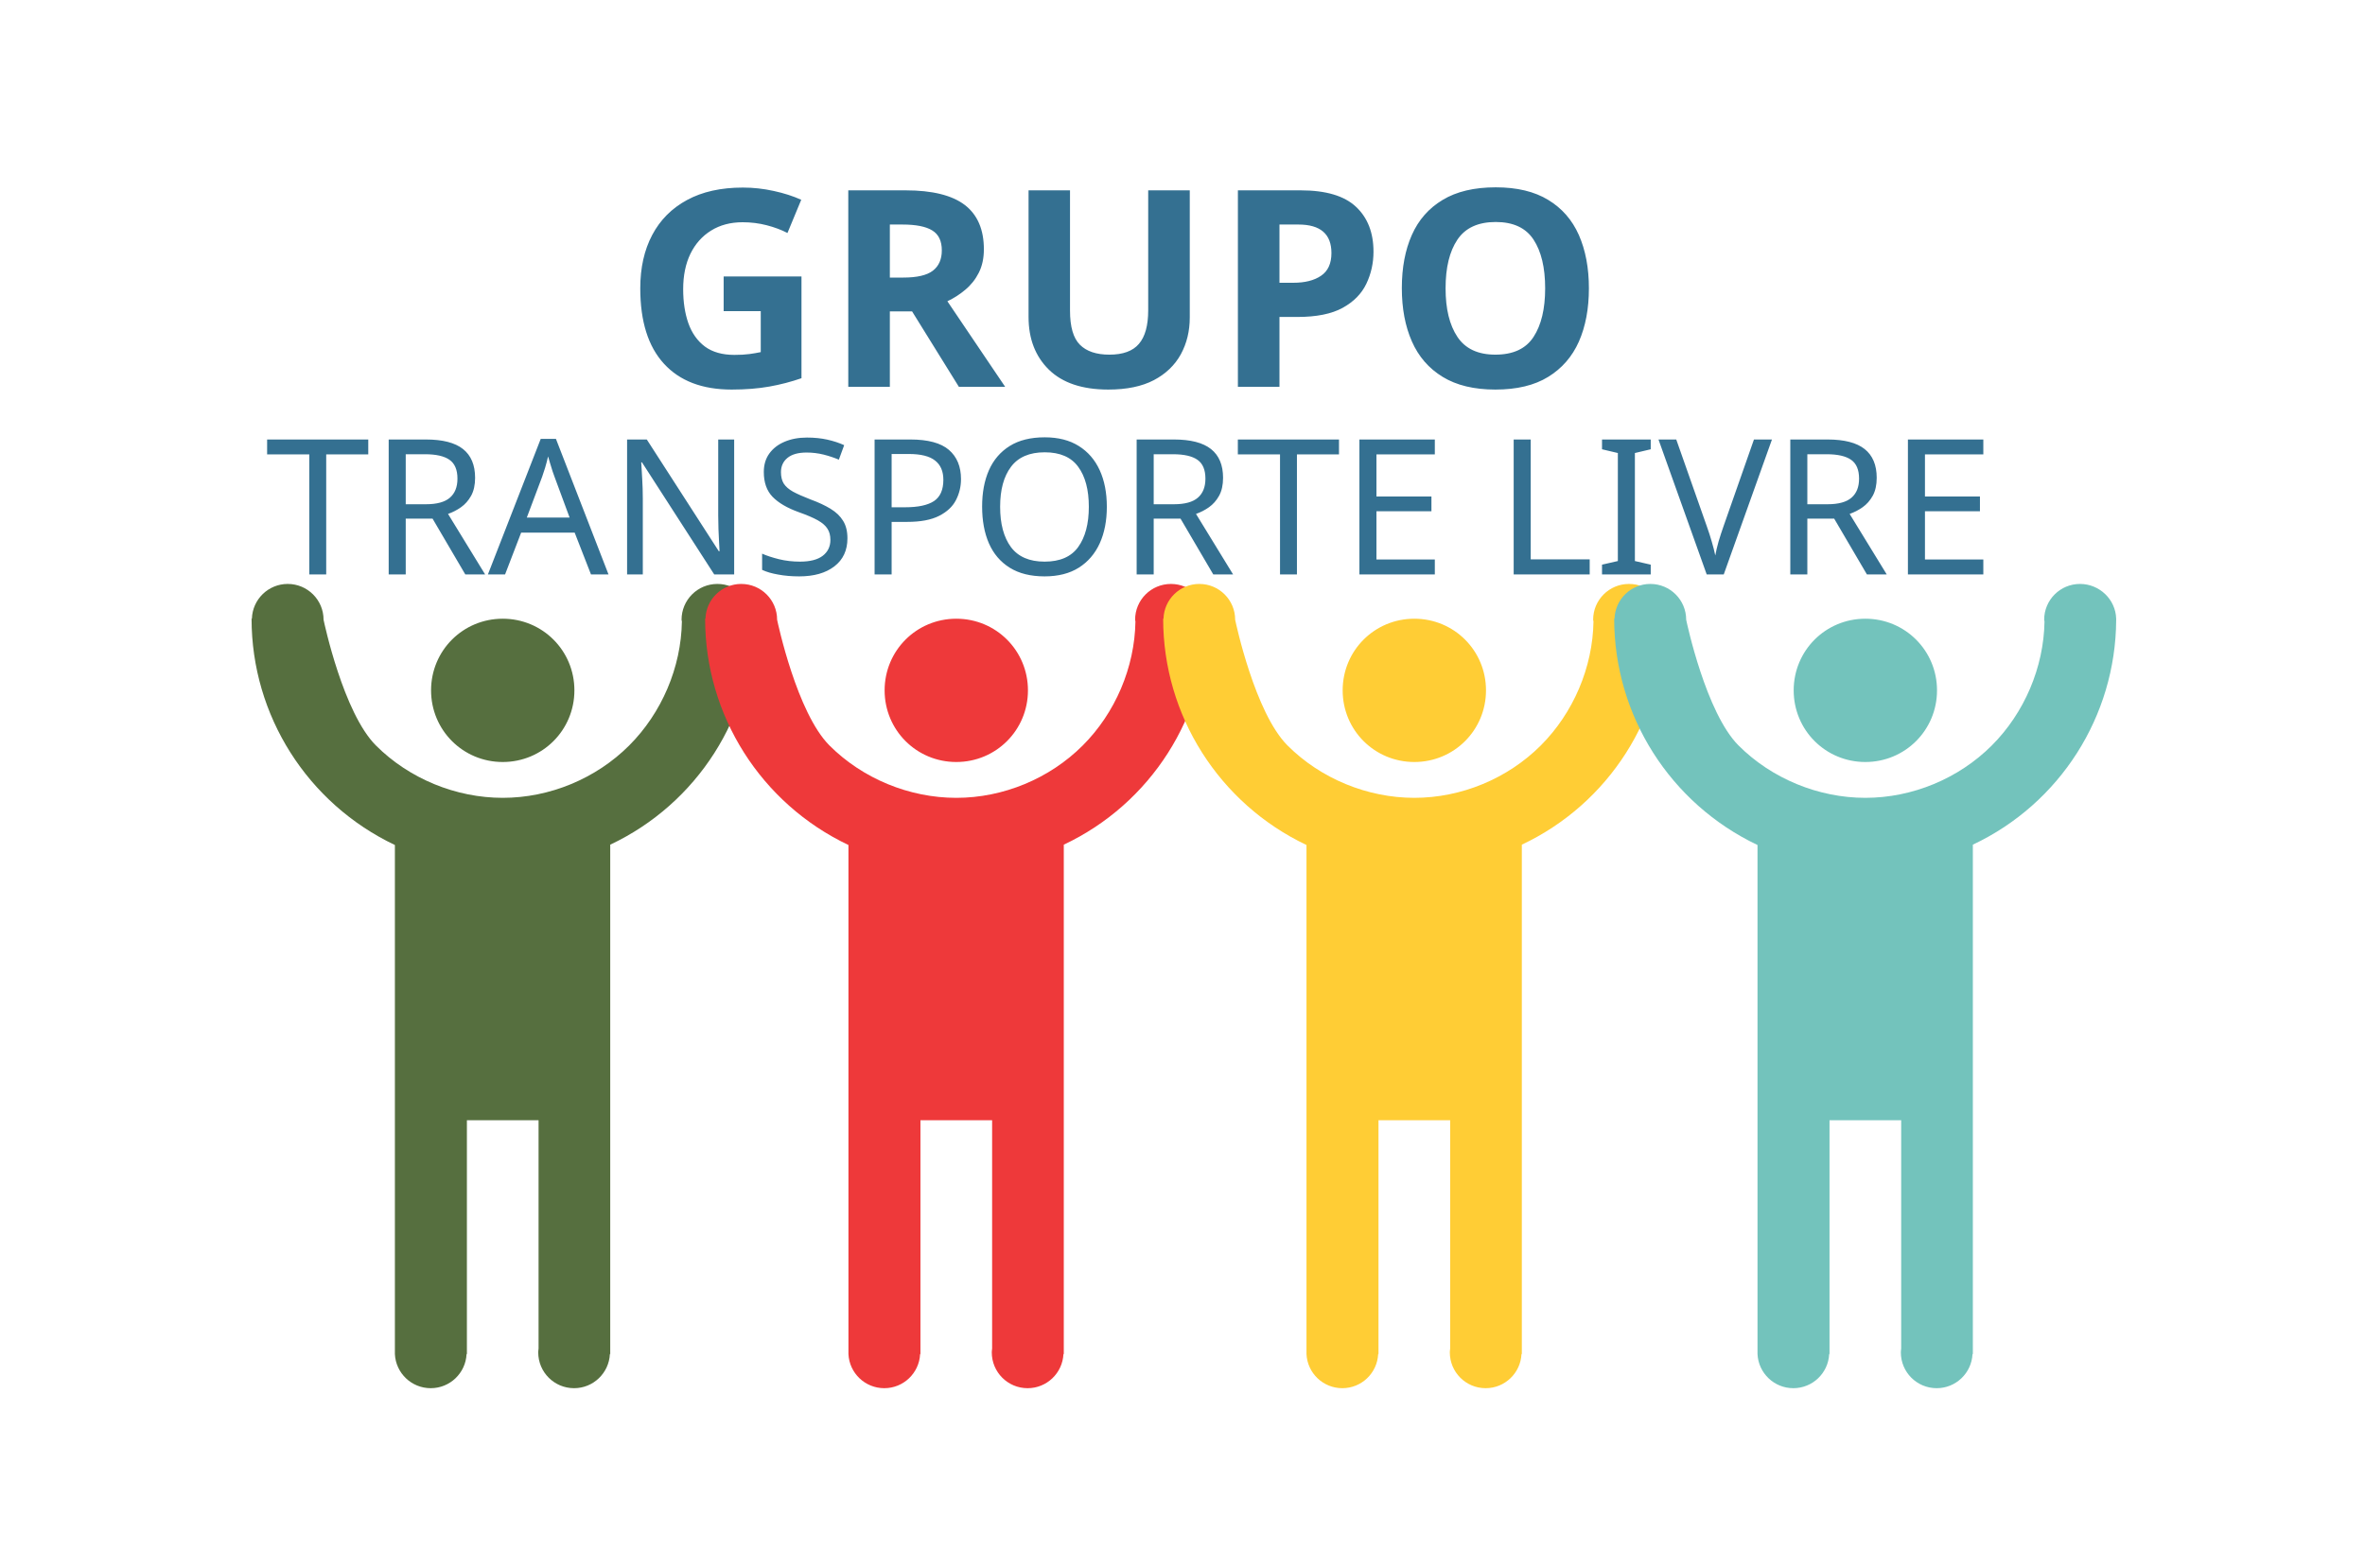
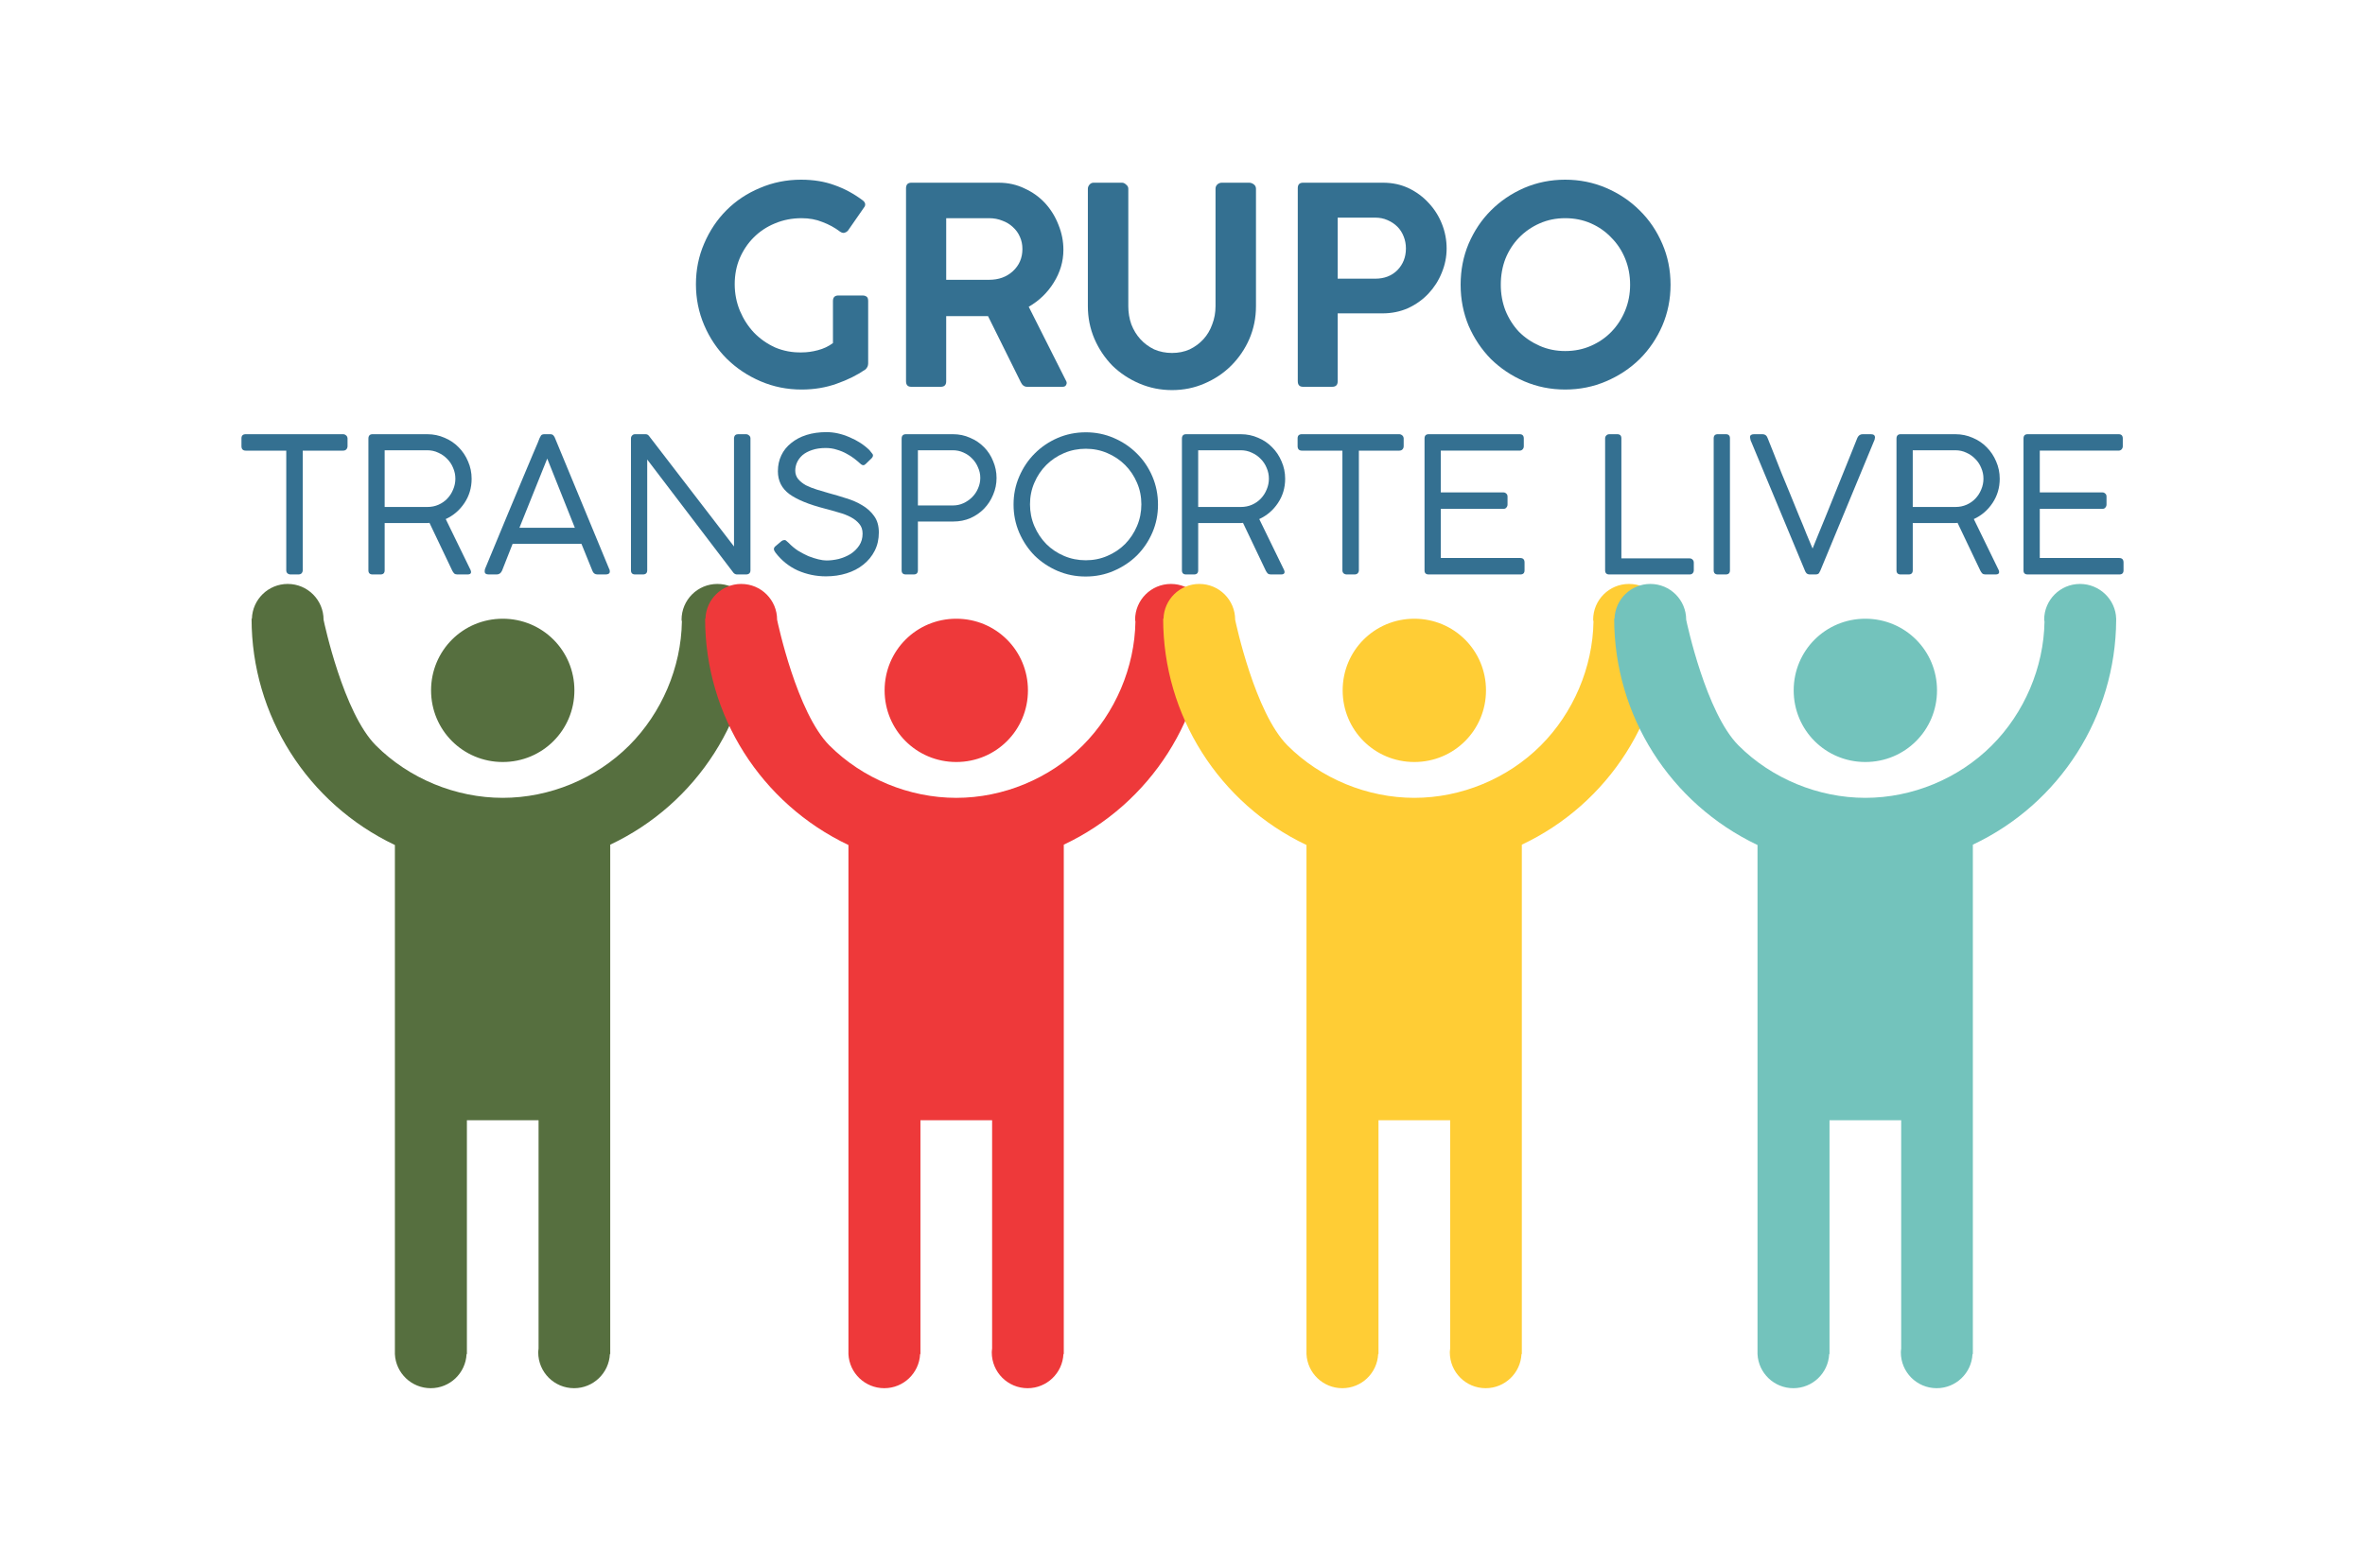
<svg xmlns="http://www.w3.org/2000/svg" version="1.1" width="305.778" height="202.775" id="svg9452">
  <defs id="defs9454" />
-   <g transform="translate(-209.9681,-210.9746)" id="layer1">
-     <g transform="translate(232.3949,-1067.314)" id="g9424">
-       <path d="m 14.776,1353.809 c -2.516,0 -4.561,2 -4.633,4.499 l -0.044,0 c 0,12.511 7.225,23.892 18.531,29.267 l 0,65.84 c 0.118,2.457 2.147,4.41 4.633,4.41 2.486,4e-4 4.515,-1.953 4.633,-4.41 l 0.044,0 0,-30.247 9.266,0 0,29.534 c -0.017,0.163 -0.044,0.322 -0.044,0.49 0,2.562 2.071,4.633 4.633,4.633 2.485,4e-4 4.513,-1.955 4.633,-4.41 l 0.044,0 0,-65.885 c 11.252,-5.304 18.462,-16.604 18.531,-29.044 9.3e-5,-0.015 -4.7e-5,-0.029 0,-0.044 0,-0.043 0.001,-0.09 0,-0.133 -0.071,-2.5 -2.161,-4.499 -4.677,-4.499 -2.562,0 -4.633,2.071 -4.633,4.633 0,0.076 0.041,0.145 0.044,0.223 -0.095,5.945 -2.61,11.831 -6.816,16.037 -4.289,4.289 -10.283,6.771 -16.349,6.771 -6.066,0 -12.104,-2.482 -16.393,-6.771 -4.214,-4.215 -6.686,-15.852 -6.771,-16.26 0,-2.562 -2.071,-4.633 -4.633,-4.633 z m 27.797,4.499 c -5.144,0 -9.266,4.122 -9.266,9.266 0,5.143 4.122,9.266 9.266,9.266 5.143,0 9.266,-4.122 9.266,-9.266 0,-5.144 -4.122,-9.266 -9.266,-9.266 z" id="path8112" style="color:#000000;fill:#566f3f;fill-opacity:1;fill-rule:nonzero;stroke:none;stroke-width:1.467;marker:none;visibility:visible;display:inline;overflow:visible;enable-background:accumulate" />
-       <path d="m 73.417,1353.809 c -2.516,0 -4.561,2 -4.633,4.499 l -0.044,0 c 0,12.511 7.225,23.892 18.531,29.267 l 0,65.84 c 0.117,2.457 2.147,4.41 4.633,4.41 2.486,2e-4 4.515,-1.953 4.633,-4.41 l 0.044,0 0,-30.247 9.266,0 0,29.535 c -0.017,0.163 -0.044,0.322 -0.044,0.49 0,2.562 2.071,4.633 4.633,4.633 2.485,2e-4 4.513,-1.955 4.633,-4.41 l 0.044,0 0,-65.885 c 11.252,-5.303 18.462,-16.604 18.531,-29.044 1e-4,-0.015 -4e-5,-0.029 0,-0.044 0,-0.043 0.001,-0.09 0,-0.133 -0.071,-2.5 -2.161,-4.499 -4.677,-4.499 -2.562,0 -4.633,2.071 -4.633,4.633 0,0.076 0.041,0.145 0.044,0.223 -0.095,5.945 -2.61,11.831 -6.816,16.037 -4.289,4.289 -10.283,6.771 -16.349,6.771 -6.066,0 -12.104,-2.482 -16.393,-6.771 -4.214,-4.215 -6.686,-15.852 -6.771,-16.26 0,-2.562 -2.071,-4.633 -4.633,-4.633 z m 27.797,4.499 c -5.144,0 -9.266,4.122 -9.266,9.266 0,5.143 4.122,9.266 9.266,9.266 5.143,0 9.266,-4.123 9.266,-9.266 0,-5.143 -4.122,-9.266 -9.266,-9.266 z" id="path8114" style="color:#000000;fill:#ee393a;fill-opacity:1;fill-rule:nonzero;stroke:none;stroke-width:1.467;marker:none;visibility:visible;display:inline;overflow:visible;enable-background:accumulate" />
-       <path d="m 132.639,1353.809 c -2.516,0 -4.561,2 -4.633,4.499 l -0.044,0 c 0,12.511 7.225,23.892 18.531,29.267 l 0,65.84 c 0.117,2.457 2.147,4.41 4.633,4.41 2.486,4e-4 4.515,-1.953 4.633,-4.41 l 0.044,0 0,-30.247 9.266,0 0,29.534 c -0.017,0.163 -0.044,0.322 -0.044,0.49 0,2.562 2.071,4.633 4.633,4.633 2.485,4e-4 4.513,-1.955 4.633,-4.41 l 0.044,0 0,-65.885 c 11.252,-5.304 18.462,-16.604 18.531,-29.044 9e-5,-0.015 -5e-5,-0.029 0,-0.044 0,-0.043 0.001,-0.09 0,-0.133 -0.071,-2.5 -2.161,-4.499 -4.677,-4.499 -2.562,0 -4.633,2.071 -4.633,4.633 0,0.078 0.041,0.145 0.044,0.223 -0.095,5.945 -2.61,11.831 -6.816,16.037 -4.289,4.289 -10.283,6.771 -16.349,6.771 -6.066,0 -12.104,-2.482 -16.393,-6.771 -4.215,-4.215 -6.686,-15.852 -6.771,-16.26 0,-2.562 -2.071,-4.633 -4.633,-4.633 z m 27.797,4.499 c -5.144,0 -9.266,4.122 -9.266,9.266 0,5.143 4.122,9.266 9.266,9.266 5.143,0 9.266,-4.122 9.266,-9.266 0,-5.144 -4.122,-9.266 -9.266,-9.266 z" id="path8116" style="color:#000000;fill:#ffcd35;fill-opacity:1;fill-rule:nonzero;stroke:none;stroke-width:1.467;marker:none;visibility:visible;display:inline;overflow:visible;enable-background:accumulate" />
-       <path d="m 190.953,1353.809 c -2.516,0 -4.561,2 -4.633,4.499 l -0.044,0 c 0,12.511 7.225,23.892 18.531,29.267 l 0,65.84 c 0.118,2.457 2.147,4.41 4.633,4.41 2.486,4e-4 4.515,-1.953 4.633,-4.41 l 0.044,0 0,-30.247 9.266,0 0,29.534 c -0.017,0.163 -0.044,0.322 -0.044,0.49 0,2.562 2.071,4.633 4.633,4.633 2.485,4e-4 4.513,-1.955 4.633,-4.41 l 0.044,0 0,-65.885 c 11.252,-5.303 18.462,-16.604 18.531,-29.044 9e-5,-0.015 -4e-5,-0.029 0,-0.044 0,-0.043 0.001,-0.09 0,-0.133 -0.071,-2.5 -2.16,-4.499 -4.677,-4.499 -2.562,0 -4.633,2.071 -4.633,4.633 0,0.078 0.041,0.145 0.044,0.223 -0.095,5.945 -2.61,11.831 -6.816,16.037 -4.289,4.289 -10.283,6.771 -16.349,6.771 -6.066,0 -12.104,-2.482 -16.393,-6.771 -4.214,-4.215 -6.686,-15.852 -6.771,-16.26 0,-2.562 -2.071,-4.633 -4.633,-4.633 z m 27.797,4.499 c -5.144,0 -9.266,4.122 -9.266,9.266 0,5.143 4.122,9.266 9.266,9.266 5.143,0 9.266,-4.122 9.266,-9.266 0,-5.143 -4.122,-9.266 -9.266,-9.266 z" id="path8118" style="color:#000000;fill:#73c3bc;fill-opacity:1;fill-rule:nonzero;stroke:none;stroke-width:1.467;marker:none;visibility:visible;display:inline;overflow:visible;enable-background:accumulate" />
-       <text x="130.604" y="1328.313" id="text8106" xml:space="preserve" style="font-size:7.623px;font-style:normal;font-weight:normal;text-align:center;line-height:88%;letter-spacing:0px;word-spacing:0px;text-anchor:middle;fill:#347091;fill-opacity:0.996;stroke:none;font-family:Sans">
-         <tspan x="130.604" y="1328.313" id="tspan8108" style="font-size:35.573px;font-style:normal;font-variant:normal;font-weight:bold;font-stretch:normal;text-align:center;line-height:88%;text-anchor:middle;fill:#347091;fill-opacity:0.996;font-family:Coco Gothic;-inkscape-font-specification:Coco Gothic Bold">GRUPO</tspan>
-         <tspan x="130.604" y="1352.582" id="tspan8110" style="font-size:24.446px;font-style:normal;font-variant:normal;font-weight:normal;font-stretch:normal;text-align:center;line-height:88%;text-anchor:middle;fill:#347091;fill-opacity:0.996;font-family:Coco Gothic;-inkscape-font-specification:Coco Gothic">TRANSPORTE LIVRE</tspan>
-       </text>
-     </g>
+   <path d="m 37.203,75.521 c -2.516,0 -4.561,2 -4.633,4.499 l -0.044,0 c 0,12.511 7.225,23.892 18.531,29.267 l 0,65.84 c 0.118,2.457 2.147,4.41 4.633,4.41 2.486,4e-4 4.515,-1.953 4.633,-4.41 l 0.044,0 0,-30.247 9.266,0 0,29.534 c -0.017,0.163 -0.044,0.322 -0.044,0.49 0,2.562 2.071,4.633 4.633,4.633 2.485,4e-4 4.513,-1.955 4.633,-4.41 l 0.044,0 0,-65.885 c 11.252,-5.304 18.462,-16.604 18.531,-29.044 9.3e-5,-0.015 -4.7e-5,-0.029 0,-0.044 0,-0.043 0.001,-0.09 0,-0.133 -0.071,-2.5 -2.161,-4.499 -4.677,-4.499 -2.562,0 -4.633,2.071 -4.633,4.633 0,0.076 0.041,0.145 0.044,0.223 -0.095,5.945 -2.61,11.831 -6.816,16.037 -4.289,4.289 -10.283,6.771 -16.349,6.771 -6.066,0 -12.104,-2.482 -16.393,-6.771 -4.214,-4.215 -6.686,-15.852 -6.771,-16.26 0,-2.562 -2.071,-4.633 -4.633,-4.633 z m 27.797,4.499 c -5.144,0 -9.266,4.122 -9.266,9.266 0,5.143 4.122,9.266 9.266,9.266 5.143,0 9.266,-4.122 9.266,-9.266 0,-5.144 -4.122,-9.266 -9.266,-9.266 z" id="path8112" style="color:#000000;fill:#566f3f;fill-opacity:1;fill-rule:nonzero;stroke:none;stroke-width:1.467;marker:none;visibility:visible;display:inline;overflow:visible;enable-background:accumulate" />
+   <path d="m 95.843,75.521 c -2.516,0 -4.561,2 -4.633,4.499 l -0.044,0 c 0,12.511 7.225,23.892 18.531,29.267 l 0,65.84 c 0.117,2.457 2.147,4.41 4.633,4.41 2.486,2e-4 4.515,-1.953 4.633,-4.41 l 0.044,0 0,-30.247 9.266,0 0,29.535 c -0.017,0.163 -0.044,0.322 -0.044,0.49 0,2.562 2.071,4.633 4.633,4.633 2.485,2e-4 4.513,-1.955 4.633,-4.41 l 0.044,0 0,-65.885 c 11.252,-5.303 18.462,-16.604 18.531,-29.044 1e-4,-0.015 -4e-5,-0.029 0,-0.044 0,-0.043 0.001,-0.09 0,-0.133 -0.071,-2.5 -2.161,-4.499 -4.677,-4.499 -2.562,0 -4.633,2.071 -4.633,4.633 0,0.076 0.041,0.145 0.044,0.223 -0.095,5.945 -2.61,11.831 -6.816,16.037 -4.289,4.289 -10.283,6.771 -16.349,6.771 -6.066,0 -12.104,-2.482 -16.393,-6.771 -4.214,-4.215 -6.686,-15.852 -6.771,-16.26 0,-2.562 -2.071,-4.633 -4.633,-4.633 z m 27.797,4.499 c -5.144,0 -9.266,4.122 -9.266,9.266 0,5.143 4.122,9.266 9.266,9.266 5.143,0 9.266,-4.123 9.266,-9.266 0,-5.143 -4.122,-9.266 -9.266,-9.266 z" id="path8114" style="color:#000000;fill:#ee393a;fill-opacity:1;fill-rule:nonzero;stroke:none;stroke-width:1.467;marker:none;visibility:visible;display:inline;overflow:visible;enable-background:accumulate" />
+   <path d="m 155.066,75.521 c -2.516,0 -4.561,2 -4.633,4.499 l -0.044,0 c 0,12.511 7.225,23.892 18.531,29.267 l 0,65.84 c 0.117,2.457 2.147,4.41 4.633,4.41 2.486,4e-4 4.515,-1.953 4.633,-4.41 l 0.044,0 0,-30.247 9.266,0 0,29.534 c -0.017,0.163 -0.044,0.322 -0.044,0.49 0,2.562 2.071,4.633 4.633,4.633 2.485,4e-4 4.513,-1.955 4.633,-4.41 l 0.044,0 0,-65.885 c 11.252,-5.304 18.462,-16.604 18.531,-29.044 9e-5,-0.015 -5e-5,-0.029 0,-0.044 0,-0.043 0.001,-0.09 0,-0.133 -0.071,-2.5 -2.161,-4.499 -4.677,-4.499 -2.562,0 -4.633,2.071 -4.633,4.633 0,0.078 0.041,0.145 0.044,0.223 -0.095,5.945 -2.61,11.831 -6.816,16.037 -4.289,4.289 -10.283,6.771 -16.349,6.771 -6.066,0 -12.104,-2.482 -16.393,-6.771 -4.215,-4.215 -6.686,-15.852 -6.771,-16.26 0,-2.562 -2.071,-4.633 -4.633,-4.633 z m 27.797,4.499 c -5.144,0 -9.266,4.122 -9.266,9.266 0,5.143 4.122,9.266 9.266,9.266 5.143,0 9.266,-4.122 9.266,-9.266 0,-5.144 -4.122,-9.266 -9.266,-9.266 z" id="path8116" style="color:#000000;fill:#ffcd35;fill-opacity:1;fill-rule:nonzero;stroke:none;stroke-width:1.467;marker:none;visibility:visible;display:inline;overflow:visible;enable-background:accumulate" />
+   <path d="m 213.38,75.521 c -2.516,0 -4.561,2 -4.633,4.499 l -0.044,0 c 0,12.511 7.225,23.892 18.531,29.267 l 0,65.84 c 0.118,2.457 2.147,4.41 4.633,4.41 2.486,4e-4 4.515,-1.953 4.633,-4.41 l 0.044,0 0,-30.247 9.266,0 0,29.534 c -0.017,0.163 -0.044,0.322 -0.044,0.49 0,2.562 2.071,4.633 4.633,4.633 2.485,4e-4 4.513,-1.955 4.633,-4.41 l 0.044,0 0,-65.885 c 11.252,-5.303 18.462,-16.604 18.531,-29.044 9e-5,-0.015 -4e-5,-0.029 0,-0.044 0,-0.043 0.001,-0.09 0,-0.133 -0.071,-2.5 -2.16,-4.499 -4.677,-4.499 -2.562,0 -4.633,2.071 -4.633,4.633 0,0.078 0.041,0.145 0.044,0.223 -0.095,5.945 -2.61,11.831 -6.816,16.037 -4.289,4.289 -10.283,6.771 -16.349,6.771 -6.066,0 -12.104,-2.482 -16.393,-6.771 -4.214,-4.215 -6.686,-15.852 -6.771,-16.26 0,-2.562 -2.071,-4.633 -4.633,-4.633 z m 27.797,4.499 c -5.144,0 -9.266,4.122 -9.266,9.266 0,5.143 4.122,9.266 9.266,9.266 5.143,0 9.266,-4.122 9.266,-9.266 0,-5.143 -4.122,-9.266 -9.266,-9.266 z" id="path8118" style="color:#000000;fill:#73c3bc;fill-opacity:1;fill-rule:nonzero;stroke:none;stroke-width:1.467;marker:none;visibility:visible;display:inline;overflow:visible;enable-background:accumulate" />
+   <g id="text8106" style="font-size:7.623px;font-style:normal;font-weight:normal;text-align:center;line-height:88%;letter-spacing:0px;word-spacing:0px;text-anchor:middle;fill:#347091;fill-opacity:0.996;stroke:none;font-family:Sans">
+     <path d="m 103.641,45.578 c 0.688,5e-6 1.387,-0.095 2.099,-0.285 0.735,-0.19 1.387,-0.498 1.956,-0.925 l 0,-5.443 c -2e-5,-0.474 0.237,-0.711 0.711,-0.711 l 3.166,0 c 0.166,1.1e-5 0.32,0.047 0.462,0.142 0.142,0.095 0.213,0.285 0.213,0.569 l 0,8.075 c -2e-5,0.308 -0.119,0.569 -0.356,0.783 -1.067,0.735 -2.312,1.352 -3.735,1.85 -1.399,0.498 -2.905,0.747 -4.518,0.747 -1.874,0 -3.64,-0.356 -5.3,-1.067 -1.66,-0.711 -3.119,-1.684 -4.375,-2.917 -1.233,-1.233 -2.206,-2.68 -2.917,-4.34 -0.711,-1.66 -1.067,-3.427 -1.067,-5.3 -2e-6,-1.873 0.356,-3.628 1.067,-5.265 0.711,-1.66 1.672,-3.095 2.881,-4.304 1.233,-1.233 2.68,-2.194 4.34,-2.881 1.66,-0.711 3.427,-1.067 5.3,-1.067 1.613,2.7e-5 3.059,0.237 4.34,0.711 1.281,0.451 2.49,1.103 3.628,1.957 0.19,0.142 0.296,0.296 0.32,0.462 0.024,0.166 -0.024,0.32 -0.142,0.462 l -2.099,3.024 c -0.119,0.119 -0.261,0.202 -0.427,0.249 -0.166,0.047 -0.356,2e-5 -0.569,-0.142 -0.688,-0.522 -1.447,-0.937 -2.277,-1.245 -0.806,-0.332 -1.708,-0.498 -2.704,-0.498 -1.233,2.2e-5 -2.383,0.225 -3.451,0.676 -1.043,0.427 -1.957,1.032 -2.739,1.814 -0.759,0.759 -1.364,1.66 -1.814,2.704 -0.427,1.02 -0.64,2.134 -0.64,3.344 -6e-6,1.209 0.225,2.36 0.676,3.451 0.451,1.067 1.055,2.004 1.814,2.81 0.783,0.806 1.696,1.447 2.739,1.921 1.067,0.451 2.205,0.664 3.415,0.64" id="path18405" style="font-size:35.573px;font-variant:normal;font-weight:bold;font-stretch:normal;line-height:88%;fill:#347091;font-family:Coco Gothic;-inkscape-font-specification:Coco Gothic Bold" />
+     <path d="m 117.143,49.313 0,-24.972 c 0,-0.19 0.047,-0.356 0.142,-0.498 0.119,-0.142 0.296,-0.213 0.534,-0.213 l 11.312,0 c 1.209,2.6e-5 2.324,0.249 3.344,0.747 1.043,0.474 1.933,1.115 2.668,1.921 0.735,0.806 1.304,1.731 1.707,2.775 0.427,1.043 0.64,2.123 0.64,3.237 -2e-5,1.494 -0.415,2.905 -1.245,4.233 -0.806,1.304 -1.885,2.348 -3.237,3.13 l 4.838,9.605 c 0.095,0.166 0.095,0.332 0,0.498 -0.071,0.166 -0.225,0.249 -0.462,0.249 l -4.589,0 c -0.356,0 -0.628,-0.202 -0.818,-0.605 l -4.233,-8.537 -5.407,0 0,8.431 c -1e-5,0.474 -0.237,0.711 -0.711,0.711 l -3.806,0 c -0.451,0 -0.676,-0.237 -0.676,-0.711 m 10.743,-21.095 -5.549,0 0,7.968 5.549,0 c 1.233,1.4e-5 2.253,-0.368 3.059,-1.103 0.83,-0.759 1.245,-1.719 1.245,-2.881 -2e-5,-0.569 -0.107,-1.091 -0.32,-1.565 -0.213,-0.498 -0.522,-0.925 -0.925,-1.281 -0.379,-0.356 -0.83,-0.628 -1.352,-0.818 -0.522,-0.213 -1.091,-0.32 -1.707,-0.32" id="path18407" style="font-size:35.573px;font-variant:normal;font-weight:bold;font-stretch:normal;line-height:88%;fill:#347091;font-family:Coco Gothic;-inkscape-font-specification:Coco Gothic Bold" />
+     <path d="m 145.882,24.412 0,15.19 c -1e-5,0.83 0.13,1.613 0.391,2.348 0.285,0.735 0.676,1.375 1.174,1.921 0.498,0.545 1.091,0.984 1.779,1.316 0.711,0.308 1.482,0.462 2.312,0.462 0.83,4e-6 1.589,-0.154 2.277,-0.462 0.688,-0.332 1.281,-0.771 1.779,-1.316 0.498,-0.545 0.877,-1.186 1.138,-1.921 0.285,-0.735 0.427,-1.518 0.427,-2.348 l 0,-15.19 c -2e-5,-0.213 0.071,-0.391 0.213,-0.534 0.166,-0.166 0.368,-0.249 0.605,-0.249 l 3.522,0 c 0.213,2.6e-5 0.415,0.071 0.605,0.213 0.19,0.142 0.285,0.332 0.285,0.569 l 0,15.19 c -3e-5,1.494 -0.285,2.905 -0.854,4.233 -0.569,1.304 -1.352,2.455 -2.348,3.451 -0.972,0.972 -2.123,1.743 -3.451,2.312 -1.304,0.569 -2.704,0.854 -4.198,0.854 -1.494,0 -2.905,-0.285 -4.233,-0.854 -1.328,-0.569 -2.49,-1.34 -3.486,-2.312 -0.972,-0.996 -1.743,-2.146 -2.312,-3.451 -0.569,-1.328 -0.854,-2.739 -0.854,-4.233 l 0,-15.19 c 0,-0.19 0.071,-0.368 0.213,-0.534 0.142,-0.166 0.32,-0.249 0.534,-0.249 l 3.664,0 c 0.19,2.6e-5 0.368,0.083 0.534,0.249 0.19,0.142 0.285,0.32 0.285,0.534" id="path18409" style="font-size:35.573px;font-variant:normal;font-weight:bold;font-stretch:normal;line-height:88%;fill:#347091;font-family:Coco Gothic;-inkscape-font-specification:Coco Gothic Bold" />
+     <path d="m 167.793,49.313 0,-24.972 c -10e-6,-0.474 0.225,-0.711 0.676,-0.711 l 10.352,0 c 1.209,2.6e-5 2.312,0.237 3.308,0.711 0.996,0.474 1.862,1.115 2.597,1.921 0.735,0.783 1.304,1.684 1.708,2.704 0.403,1.02 0.605,2.075 0.605,3.166 -2e-5,1.091 -0.213,2.146 -0.64,3.166 -0.403,0.996 -0.972,1.885 -1.707,2.668 -0.735,0.783 -1.613,1.411 -2.632,1.885 -1.02,0.451 -2.123,0.676 -3.308,0.676 l -5.798,0 0,8.786 c -1e-5,0.474 -0.237,0.711 -0.711,0.711 l -3.771,0 c -0.451,0 -0.676,-0.237 -0.676,-0.711 m 9.996,-21.166 -4.838,0 0,7.897 4.838,0 c 1.186,1.4e-5 2.146,-0.368 2.881,-1.103 0.735,-0.759 1.103,-1.696 1.103,-2.81 -2e-5,-0.545 -0.095,-1.055 -0.285,-1.53 -0.19,-0.498 -0.462,-0.925 -0.818,-1.281 -0.356,-0.356 -0.783,-0.64 -1.281,-0.854 -0.474,-0.213 -1.008,-0.32 -1.601,-0.32" id="path18411" style="font-size:35.573px;font-variant:normal;font-weight:bold;font-stretch:normal;line-height:88%;fill:#347091;font-family:Coco Gothic;-inkscape-font-specification:Coco Gothic Bold" />
+     <path d="m 215.99,36.827 c -3e-5,1.874 -0.356,3.64 -1.067,5.3 -0.711,1.636 -1.684,3.071 -2.917,4.304 -1.233,1.209 -2.68,2.17 -4.34,2.881 -1.66,0.711 -3.427,1.067 -5.3,1.067 -1.874,0 -3.64,-0.356 -5.3,-1.067 -1.636,-0.711 -3.071,-1.672 -4.304,-2.881 -1.209,-1.233 -2.17,-2.668 -2.881,-4.304 -0.688,-1.66 -1.032,-3.427 -1.032,-5.3 0,-1.897 0.344,-3.664 1.032,-5.3 0.711,-1.66 1.672,-3.095 2.881,-4.304 1.233,-1.233 2.668,-2.205 4.304,-2.917 1.66,-0.711 3.427,-1.067 5.3,-1.067 1.873,2.7e-5 3.64,0.356 5.3,1.067 1.66,0.711 3.107,1.684 4.34,2.917 1.233,1.209 2.205,2.644 2.917,4.304 0.711,1.636 1.067,3.403 1.067,5.3 m -5.229,0 c -2e-5,-1.209 -0.213,-2.336 -0.64,-3.379 -0.427,-1.043 -1.02,-1.945 -1.779,-2.704 -0.735,-0.783 -1.613,-1.399 -2.632,-1.85 -1.02,-0.451 -2.134,-0.676 -3.344,-0.676 -1.186,2.2e-5 -2.289,0.225 -3.308,0.676 -1.02,0.451 -1.909,1.067 -2.668,1.85 -0.735,0.759 -1.316,1.66 -1.743,2.704 -0.403,1.043 -0.605,2.17 -0.605,3.379 0,1.186 0.202,2.3 0.605,3.344 0.427,1.043 1.008,1.957 1.743,2.739 0.759,0.759 1.648,1.364 2.668,1.814 1.02,0.451 2.122,0.676 3.308,0.676 1.209,5e-6 2.324,-0.225 3.344,-0.676 1.02,-0.451 1.897,-1.055 2.632,-1.814 0.759,-0.783 1.352,-1.696 1.779,-2.739 0.427,-1.043 0.64,-2.158 0.64,-3.344" id="path18413" style="font-size:35.573px;font-variant:normal;font-weight:bold;font-stretch:normal;line-height:88%;fill:#347091;font-family:Coco Gothic;-inkscape-font-specification:Coco Gothic Bold" />
+     <path d="m 31.782,56.155 12.565,0 c 0.147,1.9e-5 0.277,0.049 0.391,0.147 0.114,0.082 0.179,0.212 0.196,0.391 l 0,1.002 c -1.5e-5,0.163 -0.049,0.302 -0.147,0.416 -0.098,0.114 -0.244,0.171 -0.44,0.171 l -5.207,0 0,15.474 c -8e-6,0.147 -0.049,0.277 -0.147,0.391 -0.098,0.098 -0.236,0.147 -0.416,0.147 l -1.002,0 c -0.163,0 -0.302,-0.049 -0.416,-0.147 -0.098,-0.098 -0.147,-0.228 -0.147,-0.391 l 0,-15.474 -5.231,0 c -0.375,1.6e-5 -0.562,-0.196 -0.562,-0.587 l 0,-1.002 c 0,-0.359 0.187,-0.538 0.562,-0.538" id="path18415" style="font-size:24.446px;font-variant:normal;font-stretch:normal;line-height:88%;fill:#347091;font-family:Coco Gothic;-inkscape-font-specification:Coco Gothic" />
+     <path d="m 58.876,61.9 c -1.3e-5,-0.489 -0.098,-0.953 -0.293,-1.393 -0.179,-0.44 -0.432,-0.823 -0.758,-1.149 -0.326,-0.342 -0.709,-0.611 -1.149,-0.807 -0.44,-0.212 -0.921,-0.318 -1.442,-0.318 l -5.5,0 0,7.334 5.525,0 c 0.521,9e-6 1.002,-0.098 1.442,-0.293 0.44,-0.196 0.815,-0.456 1.125,-0.782 0.326,-0.342 0.579,-0.733 0.758,-1.173 0.196,-0.456 0.293,-0.929 0.293,-1.418 m -11.245,11.856 0,-17.014 c -2e-6,-0.391 0.179,-0.587 0.538,-0.587 l 7.065,0 c 0.799,1.9e-5 1.548,0.155 2.249,0.464 0.701,0.293 1.304,0.701 1.809,1.222 0.521,0.522 0.929,1.133 1.222,1.833 0.31,0.701 0.464,1.45 0.464,2.249 -1.5e-5,1.157 -0.31,2.2 -0.929,3.129 -0.619,0.929 -1.426,1.622 -2.42,2.078 l 3.227,6.625 c 0.033,0.13 0.049,0.204 0.049,0.22 -1.5e-5,0.212 -0.147,0.318 -0.44,0.318 l -1.345,0 c -0.163,0 -0.293,-0.041 -0.391,-0.122 -0.082,-0.081 -0.163,-0.196 -0.244,-0.342 l -2.958,-6.209 c -0.049,6e-6 -0.139,0.008 -0.269,0.024 -0.13,6e-6 -0.277,6e-6 -0.44,0 -0.147,6e-6 -0.302,6e-6 -0.464,0 -0.147,6e-6 -0.261,6e-6 -0.342,0 l -4.278,0 0,6.111 c -4e-6,0.359 -0.179,0.538 -0.538,0.538 l -1.027,0 c -0.359,0 -0.538,-0.179 -0.538,-0.538" id="path18417" style="font-size:24.446px;font-variant:normal;font-stretch:normal;line-height:88%;fill:#347091;font-family:Coco Gothic;-inkscape-font-specification:Coco Gothic" />
+     <path d="m 66.28,70.333 -1.369,3.471 c -0.147,0.326 -0.375,0.489 -0.684,0.489 l -1.051,0 c -0.342,0 -0.513,-0.13 -0.513,-0.391 -10e-7,-0.065 0.008,-0.139 0.024,-0.22 0,-0.033 0.008,-0.065 0.024,-0.098 1.173,-2.836 2.159,-5.215 2.958,-7.138 0.815,-1.939 1.483,-3.536 2.005,-4.791 0.538,-1.271 0.945,-2.241 1.222,-2.909 0.293,-0.684 0.505,-1.182 0.636,-1.491 0.13,-0.326 0.204,-0.513 0.22,-0.562 0.033,-0.065 0.049,-0.098 0.049,-0.098 0.033,-0.081 0.081,-0.171 0.147,-0.269 0.081,-0.114 0.236,-0.171 0.464,-0.171 l 0.709,0 c 0.212,1.9e-5 0.359,0.057 0.44,0.171 0.081,0.098 0.139,0.187 0.171,0.269 l 7.04,17.014 c 0.016,0.033 0.033,0.065 0.049,0.098 0.016,0.098 0.024,0.163 0.024,0.196 -1.7e-5,0.261 -0.179,0.391 -0.538,0.391 l -1.051,0 c -0.326,0 -0.546,-0.155 -0.66,-0.464 l -1.418,-3.496 -8.898,0 m 4.474,-11.025 -3.594,8.947 7.163,0 -3.569,-8.947" id="path18419" style="font-size:24.446px;font-variant:normal;font-stretch:normal;line-height:88%;fill:#347091;font-family:Coco Gothic;-inkscape-font-specification:Coco Gothic" />
+     <path d="m 96.441,74.294 -1.149,0 c -0.179,0 -0.334,-0.073 -0.464,-0.22 l -11.147,-14.643 0,14.325 c -4e-6,0.359 -0.187,0.538 -0.562,0.538 l -1.002,0 c -0.359,0 -0.538,-0.179 -0.538,-0.538 l 0,-17.039 c -2e-6,-0.163 0.049,-0.293 0.147,-0.391 0.098,-0.114 0.228,-0.171 0.391,-0.171 l 1.345,0 c 0.196,1.9e-5 0.35,0.082 0.464,0.244 l 10.976,14.276 0,-14.056 c 0.049,-0.31 0.228,-0.464 0.538,-0.464 l 1.002,0 c 0.147,1.9e-5 0.277,0.049 0.391,0.147 0.13,0.098 0.196,0.228 0.196,0.391 l 0,17.063 c -1.7e-5,0.359 -0.196,0.538 -0.587,0.538" id="path18421" style="font-size:24.446px;font-variant:normal;font-stretch:normal;line-height:88%;fill:#347091;font-family:Coco Gothic;-inkscape-font-specification:Coco Gothic" />
+     <path d="m 111.182,59.92 c -0.196,-0.179 -0.44,-0.383 -0.733,-0.611 -0.293,-0.228 -0.627,-0.44 -1.002,-0.636 -0.375,-0.212 -0.79,-0.383 -1.247,-0.513 -0.44,-0.147 -0.921,-0.22 -1.442,-0.22 -0.684,1.6e-5 -1.279,0.09 -1.785,0.269 -0.489,0.163 -0.896,0.383 -1.222,0.66 -0.31,0.277 -0.546,0.595 -0.709,0.953 -0.147,0.342 -0.22,0.693 -0.22,1.051 0,0.407 0.122,0.766 0.367,1.076 0.261,0.31 0.595,0.579 1.002,0.807 0.424,0.212 0.896,0.399 1.418,0.562 0.521,0.163 1.043,0.318 1.565,0.464 0.733,0.196 1.475,0.416 2.225,0.66 0.766,0.228 1.459,0.53 2.078,0.904 0.636,0.375 1.149,0.839 1.54,1.393 0.407,0.554 0.611,1.263 0.611,2.127 -2e-5,0.88 -0.179,1.67 -0.538,2.371 -0.359,0.701 -0.847,1.296 -1.467,1.785 -0.603,0.489 -1.32,0.864 -2.151,1.125 -0.831,0.261 -1.728,0.391 -2.689,0.391 -1.271,0 -2.485,-0.253 -3.642,-0.758 -1.141,-0.522 -2.102,-1.296 -2.885,-2.322 -0.13,-0.179 -0.196,-0.326 -0.196,-0.44 0,-0.147 0.073,-0.277 0.22,-0.391 l 0.782,-0.66 c 0.114,-0.081 0.236,-0.122 0.367,-0.122 0.114,4e-6 0.22,0.057 0.318,0.171 0.114,0.098 0.187,0.163 0.22,0.196 0.359,0.375 0.758,0.709 1.198,1.002 0.456,0.277 0.904,0.513 1.345,0.709 0.456,0.179 0.888,0.318 1.296,0.416 0.407,0.098 0.758,0.147 1.051,0.147 0.505,2e-6 1.035,-0.065 1.589,-0.196 0.554,-0.147 1.059,-0.359 1.516,-0.636 0.456,-0.293 0.831,-0.66 1.125,-1.1 0.293,-0.44 0.44,-0.953 0.44,-1.54 -1e-5,-0.505 -0.139,-0.921 -0.416,-1.247 -0.277,-0.342 -0.644,-0.636 -1.1,-0.88 -0.456,-0.244 -0.986,-0.448 -1.589,-0.611 -0.587,-0.179 -1.198,-0.35 -1.833,-0.513 -2.021,-0.522 -3.528,-1.141 -4.522,-1.858 -0.994,-0.733 -1.491,-1.719 -1.491,-2.958 0,-0.75 0.147,-1.434 0.44,-2.053 0.293,-0.619 0.717,-1.149 1.271,-1.589 0.554,-0.456 1.214,-0.807 1.98,-1.051 0.782,-0.244 1.646,-0.367 2.591,-0.367 0.978,1.8e-5 1.972,0.22 2.982,0.66 1.01,0.424 1.866,0.978 2.567,1.662 0.098,0.114 0.196,0.236 0.293,0.367 0.114,0.114 0.171,0.22 0.171,0.318 -1e-5,0.13 -0.065,0.261 -0.196,0.391 l -0.733,0.709 c -0.114,0.114 -0.22,0.171 -0.318,0.171 -0.13,1.4e-5 -0.277,-0.081 -0.44,-0.244" id="path18423" style="font-size:24.446px;font-variant:normal;font-stretch:normal;line-height:88%;fill:#347091;font-family:Coco Gothic;-inkscape-font-specification:Coco Gothic" />
+     <path d="m 116.575,73.756 0,-17.014 c 0,-0.391 0.187,-0.587 0.562,-0.587 l 6.063,0 c 0.799,1.9e-5 1.54,0.155 2.225,0.464 0.701,0.293 1.304,0.701 1.809,1.222 0.505,0.505 0.896,1.108 1.173,1.809 0.293,0.684 0.44,1.41 0.44,2.176 -2e-5,0.75 -0.147,1.467 -0.44,2.151 -0.277,0.684 -0.668,1.287 -1.173,1.809 -0.489,0.505 -1.076,0.913 -1.76,1.222 -0.684,0.293 -1.418,0.44 -2.2,0.44 l -4.596,0 0,6.307 c 0,0.359 -0.179,0.538 -0.538,0.538 l -1.027,0 c -0.359,0 -0.538,-0.179 -0.538,-0.538 M 126.745,61.802 c -2e-5,-0.473 -0.098,-0.921 -0.293,-1.345 -0.179,-0.44 -0.432,-0.823 -0.758,-1.149 -0.31,-0.326 -0.684,-0.587 -1.125,-0.782 -0.424,-0.196 -0.88,-0.293 -1.369,-0.293 l -4.522,0 0,7.138 4.522,0 c 0.489,9e-6 0.945,-0.098 1.369,-0.293 0.424,-0.196 0.799,-0.456 1.125,-0.782 0.326,-0.326 0.579,-0.701 0.758,-1.125 0.196,-0.44 0.293,-0.896 0.293,-1.369" id="path18425" style="font-size:24.446px;font-variant:normal;font-stretch:normal;line-height:88%;fill:#347091;font-family:Coco Gothic;-inkscape-font-specification:Coco Gothic" />
+     <path d="m 140.383,55.91 c 1.287,1.9e-5 2.493,0.244 3.618,0.733 1.141,0.489 2.135,1.157 2.982,2.005 0.847,0.831 1.516,1.817 2.005,2.958 0.489,1.141 0.733,2.363 0.733,3.667 -2e-5,1.287 -0.244,2.493 -0.733,3.618 -0.489,1.125 -1.157,2.11 -2.005,2.958 -0.847,0.831 -1.842,1.491 -2.982,1.98 -1.125,0.489 -2.339,0.733 -3.642,0.733 -1.287,0 -2.502,-0.244 -3.642,-0.733 -1.125,-0.489 -2.111,-1.149 -2.958,-1.98 -0.831,-0.847 -1.491,-1.833 -1.98,-2.958 -0.489,-1.141 -0.733,-2.355 -0.733,-3.642 0,-1.287 0.244,-2.493 0.733,-3.618 0.489,-1.141 1.157,-2.135 2.005,-2.982 0.847,-0.847 1.833,-1.516 2.958,-2.005 1.141,-0.489 2.355,-0.733 3.642,-0.733 m -7.212,9.314 c -1e-5,0.994 0.187,1.931 0.562,2.811 0.375,0.88 0.888,1.654 1.54,2.322 0.652,0.652 1.418,1.165 2.298,1.54 0.88,0.375 1.817,0.562 2.811,0.562 0.994,2e-6 1.923,-0.187 2.787,-0.562 0.88,-0.375 1.646,-0.888 2.298,-1.54 0.652,-0.668 1.165,-1.442 1.54,-2.322 0.375,-0.88 0.562,-1.817 0.562,-2.811 -1e-5,-0.994 -0.187,-1.923 -0.562,-2.787 -0.375,-0.88 -0.888,-1.646 -1.54,-2.298 -0.652,-0.652 -1.418,-1.165 -2.298,-1.54 -0.864,-0.375 -1.793,-0.562 -2.787,-0.562 -0.994,1.7e-5 -1.931,0.187 -2.811,0.562 -0.88,0.375 -1.646,0.888 -2.298,1.54 -0.652,0.652 -1.165,1.418 -1.54,2.298 -0.375,0.864 -0.562,1.793 -0.562,2.787" id="path18427" style="font-size:24.446px;font-variant:normal;font-stretch:normal;line-height:88%;fill:#347091;font-family:Coco Gothic;-inkscape-font-specification:Coco Gothic" />
+     <path d="m 164.059,61.9 c -1e-5,-0.489 -0.098,-0.953 -0.293,-1.393 -0.179,-0.44 -0.432,-0.823 -0.758,-1.149 -0.326,-0.342 -0.709,-0.611 -1.149,-0.807 -0.44,-0.212 -0.921,-0.318 -1.442,-0.318 l -5.5,0 0,7.334 5.525,0 c 0.521,9e-6 1.002,-0.098 1.442,-0.293 0.44,-0.196 0.815,-0.456 1.125,-0.782 0.326,-0.342 0.579,-0.733 0.758,-1.173 0.196,-0.456 0.293,-0.929 0.293,-1.418 m -11.245,11.856 0,-17.014 c 0,-0.391 0.179,-0.587 0.538,-0.587 l 7.065,0 c 0.799,1.9e-5 1.548,0.155 2.249,0.464 0.701,0.293 1.304,0.701 1.809,1.222 0.521,0.522 0.929,1.133 1.222,1.833 0.31,0.701 0.464,1.45 0.464,2.249 -2e-5,1.157 -0.31,2.2 -0.929,3.129 -0.619,0.929 -1.426,1.622 -2.42,2.078 l 3.227,6.625 c 0.033,0.13 0.049,0.204 0.049,0.22 -1e-5,0.212 -0.147,0.318 -0.44,0.318 l -1.345,0 c -0.163,0 -0.293,-0.041 -0.391,-0.122 -0.082,-0.081 -0.163,-0.196 -0.244,-0.342 l -2.958,-6.209 c -0.049,6e-6 -0.139,0.008 -0.269,0.024 -0.13,6e-6 -0.277,6e-6 -0.44,0 -0.147,6e-6 -0.302,6e-6 -0.464,0 -0.147,6e-6 -0.261,6e-6 -0.342,0 l -4.278,0 0,6.111 c 0,0.359 -0.179,0.538 -0.538,0.538 l -1.027,0 c -0.359,0 -0.538,-0.179 -0.538,-0.538" id="path18429" style="font-size:24.446px;font-variant:normal;font-stretch:normal;line-height:88%;fill:#347091;font-family:Coco Gothic;-inkscape-font-specification:Coco Gothic" />
+     <path d="m 168.334,56.155 12.565,0 c 0.147,1.9e-5 0.277,0.049 0.391,0.147 0.114,0.082 0.179,0.212 0.196,0.391 l 0,1.002 c -1e-5,0.163 -0.049,0.302 -0.147,0.416 -0.098,0.114 -0.244,0.171 -0.44,0.171 l -5.207,0 0,15.474 c -10e-6,0.147 -0.049,0.277 -0.147,0.391 -0.098,0.098 -0.236,0.147 -0.416,0.147 l -1.002,0 c -0.163,0 -0.301,-0.049 -0.416,-0.147 -0.098,-0.098 -0.147,-0.228 -0.147,-0.391 l 0,-15.474 -5.231,0 c -0.375,1.6e-5 -0.562,-0.196 -0.562,-0.587 l 0,-1.002 c 0,-0.359 0.187,-0.538 0.562,-0.538" id="path18431" style="font-size:24.446px;font-variant:normal;font-stretch:normal;line-height:88%;fill:#347091;font-family:Coco Gothic;-inkscape-font-specification:Coco Gothic" />
+     <path d="m 184.721,56.155 11.758,0 c 0.359,1.9e-5 0.538,0.187 0.538,0.562 l 0,1.002 c -1e-5,0.147 -0.049,0.277 -0.147,0.391 -0.098,0.114 -0.236,0.171 -0.416,0.171 l -10.169,0 0,5.403 8.092,0 c 0.147,1.1e-5 0.269,0.049 0.367,0.147 0.114,0.082 0.171,0.22 0.171,0.416 l 0,1.002 c -1e-5,0.147 -0.049,0.277 -0.147,0.391 -0.082,0.114 -0.212,0.171 -0.391,0.171 l -8.092,0 0,6.356 10.267,0 c 0.375,3e-6 0.562,0.196 0.562,0.587 l 0,1.002 c -2e-5,0.359 -0.179,0.538 -0.538,0.538 l -11.856,0 c -0.359,0 -0.538,-0.171 -0.538,-0.513 l 0,-17.063 c -1e-5,-0.375 0.179,-0.562 0.538,-0.562" id="path18433" style="font-size:24.446px;font-variant:normal;font-stretch:normal;line-height:88%;fill:#347091;font-family:Coco Gothic;-inkscape-font-specification:Coco Gothic" />
+     <path d="m 209.633,72.216 8.825,0 c 0.147,2e-6 0.269,0.049 0.367,0.147 0.114,0.098 0.171,0.236 0.171,0.416 l 0,0.978 c -1e-5,0.147 -0.049,0.277 -0.147,0.391 -0.098,0.098 -0.228,0.147 -0.391,0.147 l -10.389,0 c -0.359,0 -0.538,-0.179 -0.538,-0.538 l 0,-17.063 c 0,-0.147 0.049,-0.269 0.147,-0.367 0.098,-0.114 0.236,-0.171 0.416,-0.171 l 1.002,0 c 0.359,1.9e-5 0.538,0.179 0.538,0.538 l 0,15.523" id="path18435" style="font-size:24.446px;font-variant:normal;font-stretch:normal;line-height:88%;fill:#347091;font-family:Coco Gothic;-inkscape-font-specification:Coco Gothic" />
+     <path d="m 223.671,56.693 0,17.063 c 0,0.359 -0.179,0.538 -0.538,0.538 l -1.027,0 c -0.359,0 -0.538,-0.179 -0.538,-0.538 l 0,-17.063 c 0,-0.359 0.179,-0.538 0.538,-0.538 l 1.027,0 c 0.359,1.9e-5 0.538,0.179 0.538,0.538" id="path18437" style="font-size:24.446px;font-variant:normal;font-stretch:normal;line-height:88%;fill:#347091;font-family:Coco Gothic;-inkscape-font-specification:Coco Gothic" />
+     <path d="m 228.536,56.644 c 0.212,0.522 0.473,1.173 0.782,1.956 0.31,0.782 0.644,1.63 1.002,2.542 0.375,0.896 0.758,1.825 1.149,2.787 0.391,0.962 0.766,1.882 1.125,2.762 0.375,0.88 0.709,1.695 1.002,2.445 0.31,0.733 0.562,1.336 0.758,1.809 0.196,-0.473 0.44,-1.076 0.733,-1.809 0.31,-0.75 0.644,-1.565 1.002,-2.445 0.359,-0.896 0.733,-1.825 1.125,-2.787 0.391,-0.962 0.766,-1.89 1.125,-2.787 0.375,-0.913 0.717,-1.76 1.027,-2.542 0.31,-0.782 0.57,-1.434 0.782,-1.956 0.147,-0.31 0.375,-0.464 0.684,-0.464 l 1.051,0 c 0.359,1.9e-5 0.538,0.139 0.538,0.416 -2e-5,0.033 -0.008,0.09 -0.025,0.171 -0.016,0.065 -0.025,0.106 -0.024,0.122 l -7.016,16.941 c -0.033,0.081 -0.09,0.187 -0.171,0.318 -0.082,0.114 -0.236,0.171 -0.464,0.171 l -0.709,0 c -0.179,0 -0.326,-0.049 -0.44,-0.147 -0.098,-0.114 -0.163,-0.22 -0.196,-0.318 l -6.943,-16.672 c -0.033,-0.049 -0.065,-0.13 -0.098,-0.244 -0.033,-0.114 -0.057,-0.236 -0.073,-0.367 0,-0.261 0.179,-0.391 0.538,-0.391 l 1.076,0 c 0.326,1.9e-5 0.546,0.163 0.66,0.489" id="path18439" style="font-size:24.446px;font-variant:normal;font-stretch:normal;line-height:88%;fill:#347091;font-family:Coco Gothic;-inkscape-font-specification:Coco Gothic" />
+     <path d="m 256.447,61.9 c -2e-5,-0.489 -0.098,-0.953 -0.293,-1.393 -0.179,-0.44 -0.432,-0.823 -0.758,-1.149 -0.326,-0.342 -0.709,-0.611 -1.149,-0.807 -0.44,-0.212 -0.921,-0.318 -1.442,-0.318 l -5.5,0 0,7.334 5.525,0 c 0.521,9e-6 1.002,-0.098 1.442,-0.293 0.44,-0.196 0.815,-0.456 1.125,-0.782 0.326,-0.342 0.579,-0.733 0.758,-1.173 0.196,-0.456 0.293,-0.929 0.293,-1.418 m -11.245,11.856 0,-17.014 c 0,-0.391 0.179,-0.587 0.538,-0.587 l 7.065,0 c 0.799,1.9e-5 1.548,0.155 2.249,0.464 0.701,0.293 1.304,0.701 1.809,1.222 0.521,0.522 0.929,1.133 1.222,1.833 0.31,0.701 0.464,1.45 0.464,2.249 -2e-5,1.157 -0.31,2.2 -0.929,3.129 -0.619,0.929 -1.426,1.622 -2.42,2.078 l 3.227,6.625 c 0.033,0.13 0.049,0.204 0.049,0.22 -2e-5,0.212 -0.147,0.318 -0.44,0.318 l -1.345,0 c -0.163,0 -0.293,-0.041 -0.391,-0.122 -0.082,-0.081 -0.163,-0.196 -0.244,-0.342 l -2.958,-6.209 c -0.049,6e-6 -0.139,0.008 -0.269,0.024 -0.13,6e-6 -0.277,6e-6 -0.44,0 -0.147,6e-6 -0.301,6e-6 -0.464,0 -0.147,6e-6 -0.261,6e-6 -0.342,0 l -4.278,0 0,6.111 c -1e-5,0.359 -0.179,0.538 -0.538,0.538 l -1.027,0 c -0.359,0 -0.538,-0.179 -0.538,-0.538" id="path18441" style="font-size:24.446px;font-variant:normal;font-stretch:normal;line-height:88%;fill:#347091;font-family:Coco Gothic;-inkscape-font-specification:Coco Gothic" />
+     <path d="m 262.165,56.155 11.758,0 c 0.359,1.9e-5 0.538,0.187 0.538,0.562 l 0,1.002 c -2e-5,0.147 -0.049,0.277 -0.147,0.391 -0.098,0.114 -0.236,0.171 -0.416,0.171 l -10.169,0 0,5.403 8.092,0 c 0.147,1.1e-5 0.269,0.049 0.367,0.147 0.114,0.082 0.171,0.22 0.171,0.416 l 0,1.002 c -2e-5,0.147 -0.049,0.277 -0.147,0.391 -0.082,0.114 -0.212,0.171 -0.391,0.171 l -8.092,0 0,6.356 10.267,0 c 0.375,3e-6 0.562,0.196 0.562,0.587 l 0,1.002 c -2e-5,0.359 -0.179,0.538 -0.538,0.538 l -11.856,0 c -0.359,0 -0.538,-0.171 -0.538,-0.513 l 0,-17.063 c 0,-0.375 0.179,-0.562 0.538,-0.562" id="path18443" style="font-size:24.446px;font-variant:normal;font-stretch:normal;line-height:88%;fill:#347091;font-family:Coco Gothic;-inkscape-font-specification:Coco Gothic" />
  </g>
</svg>
